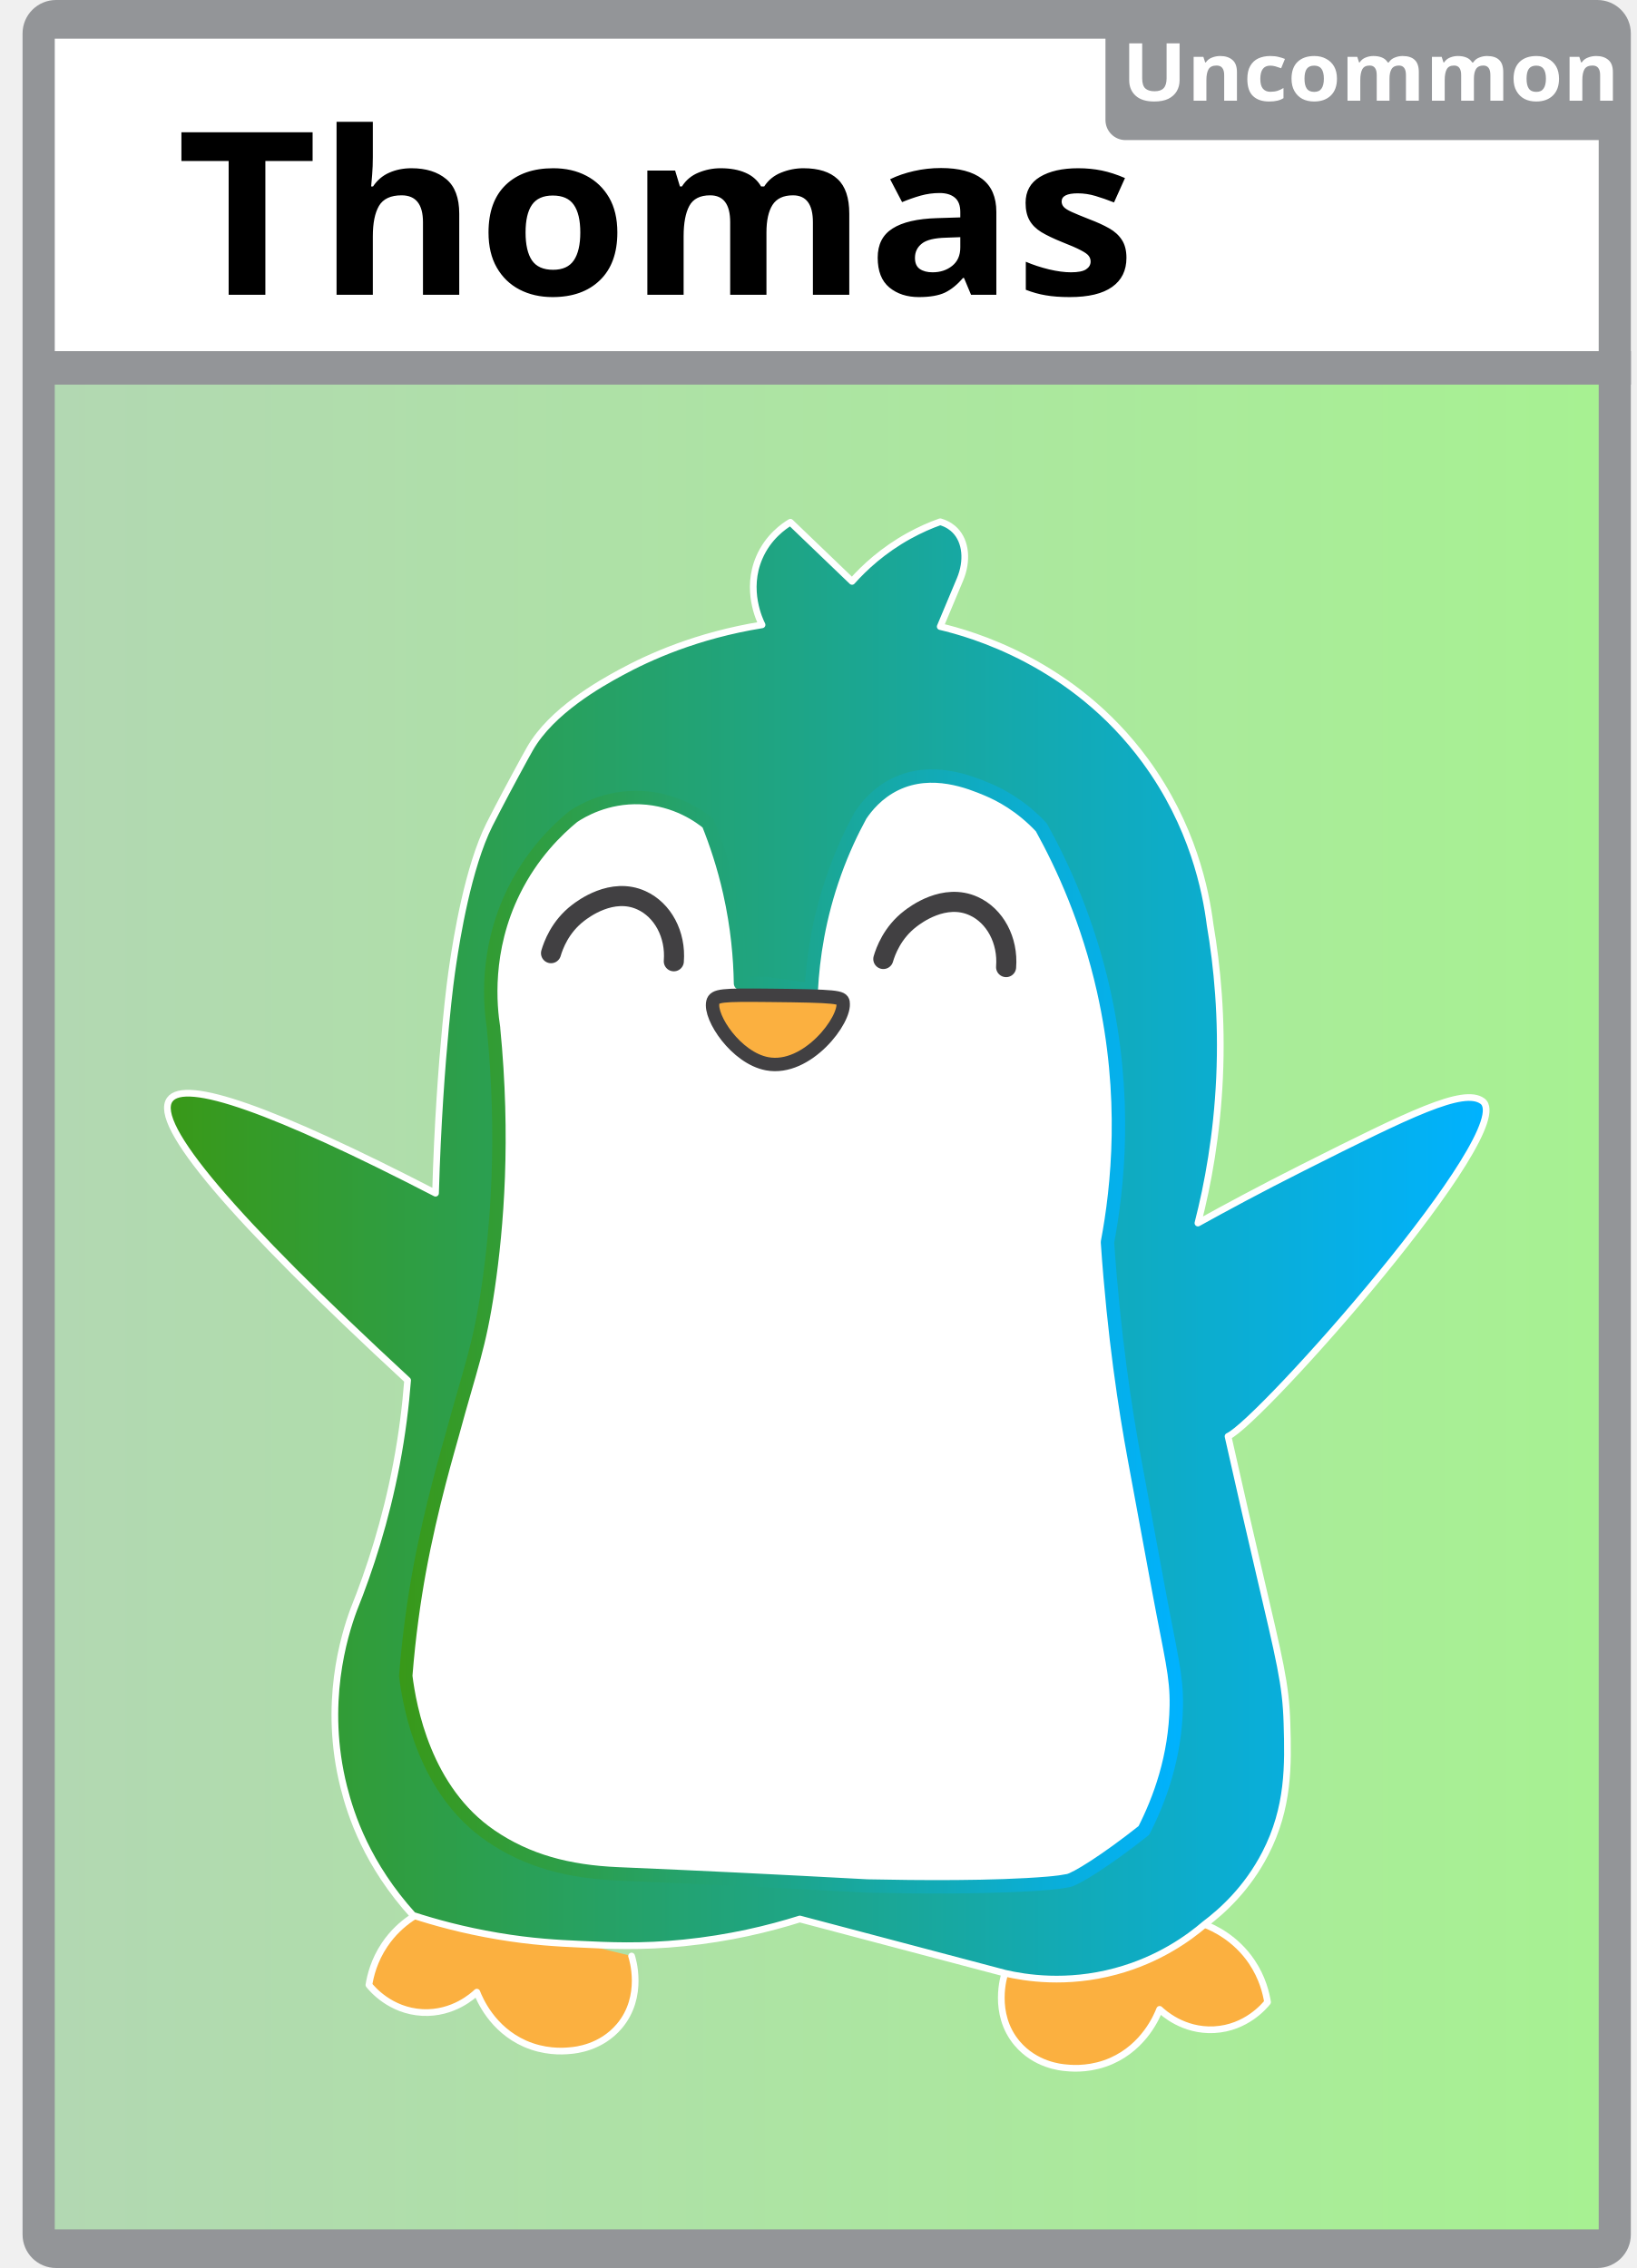
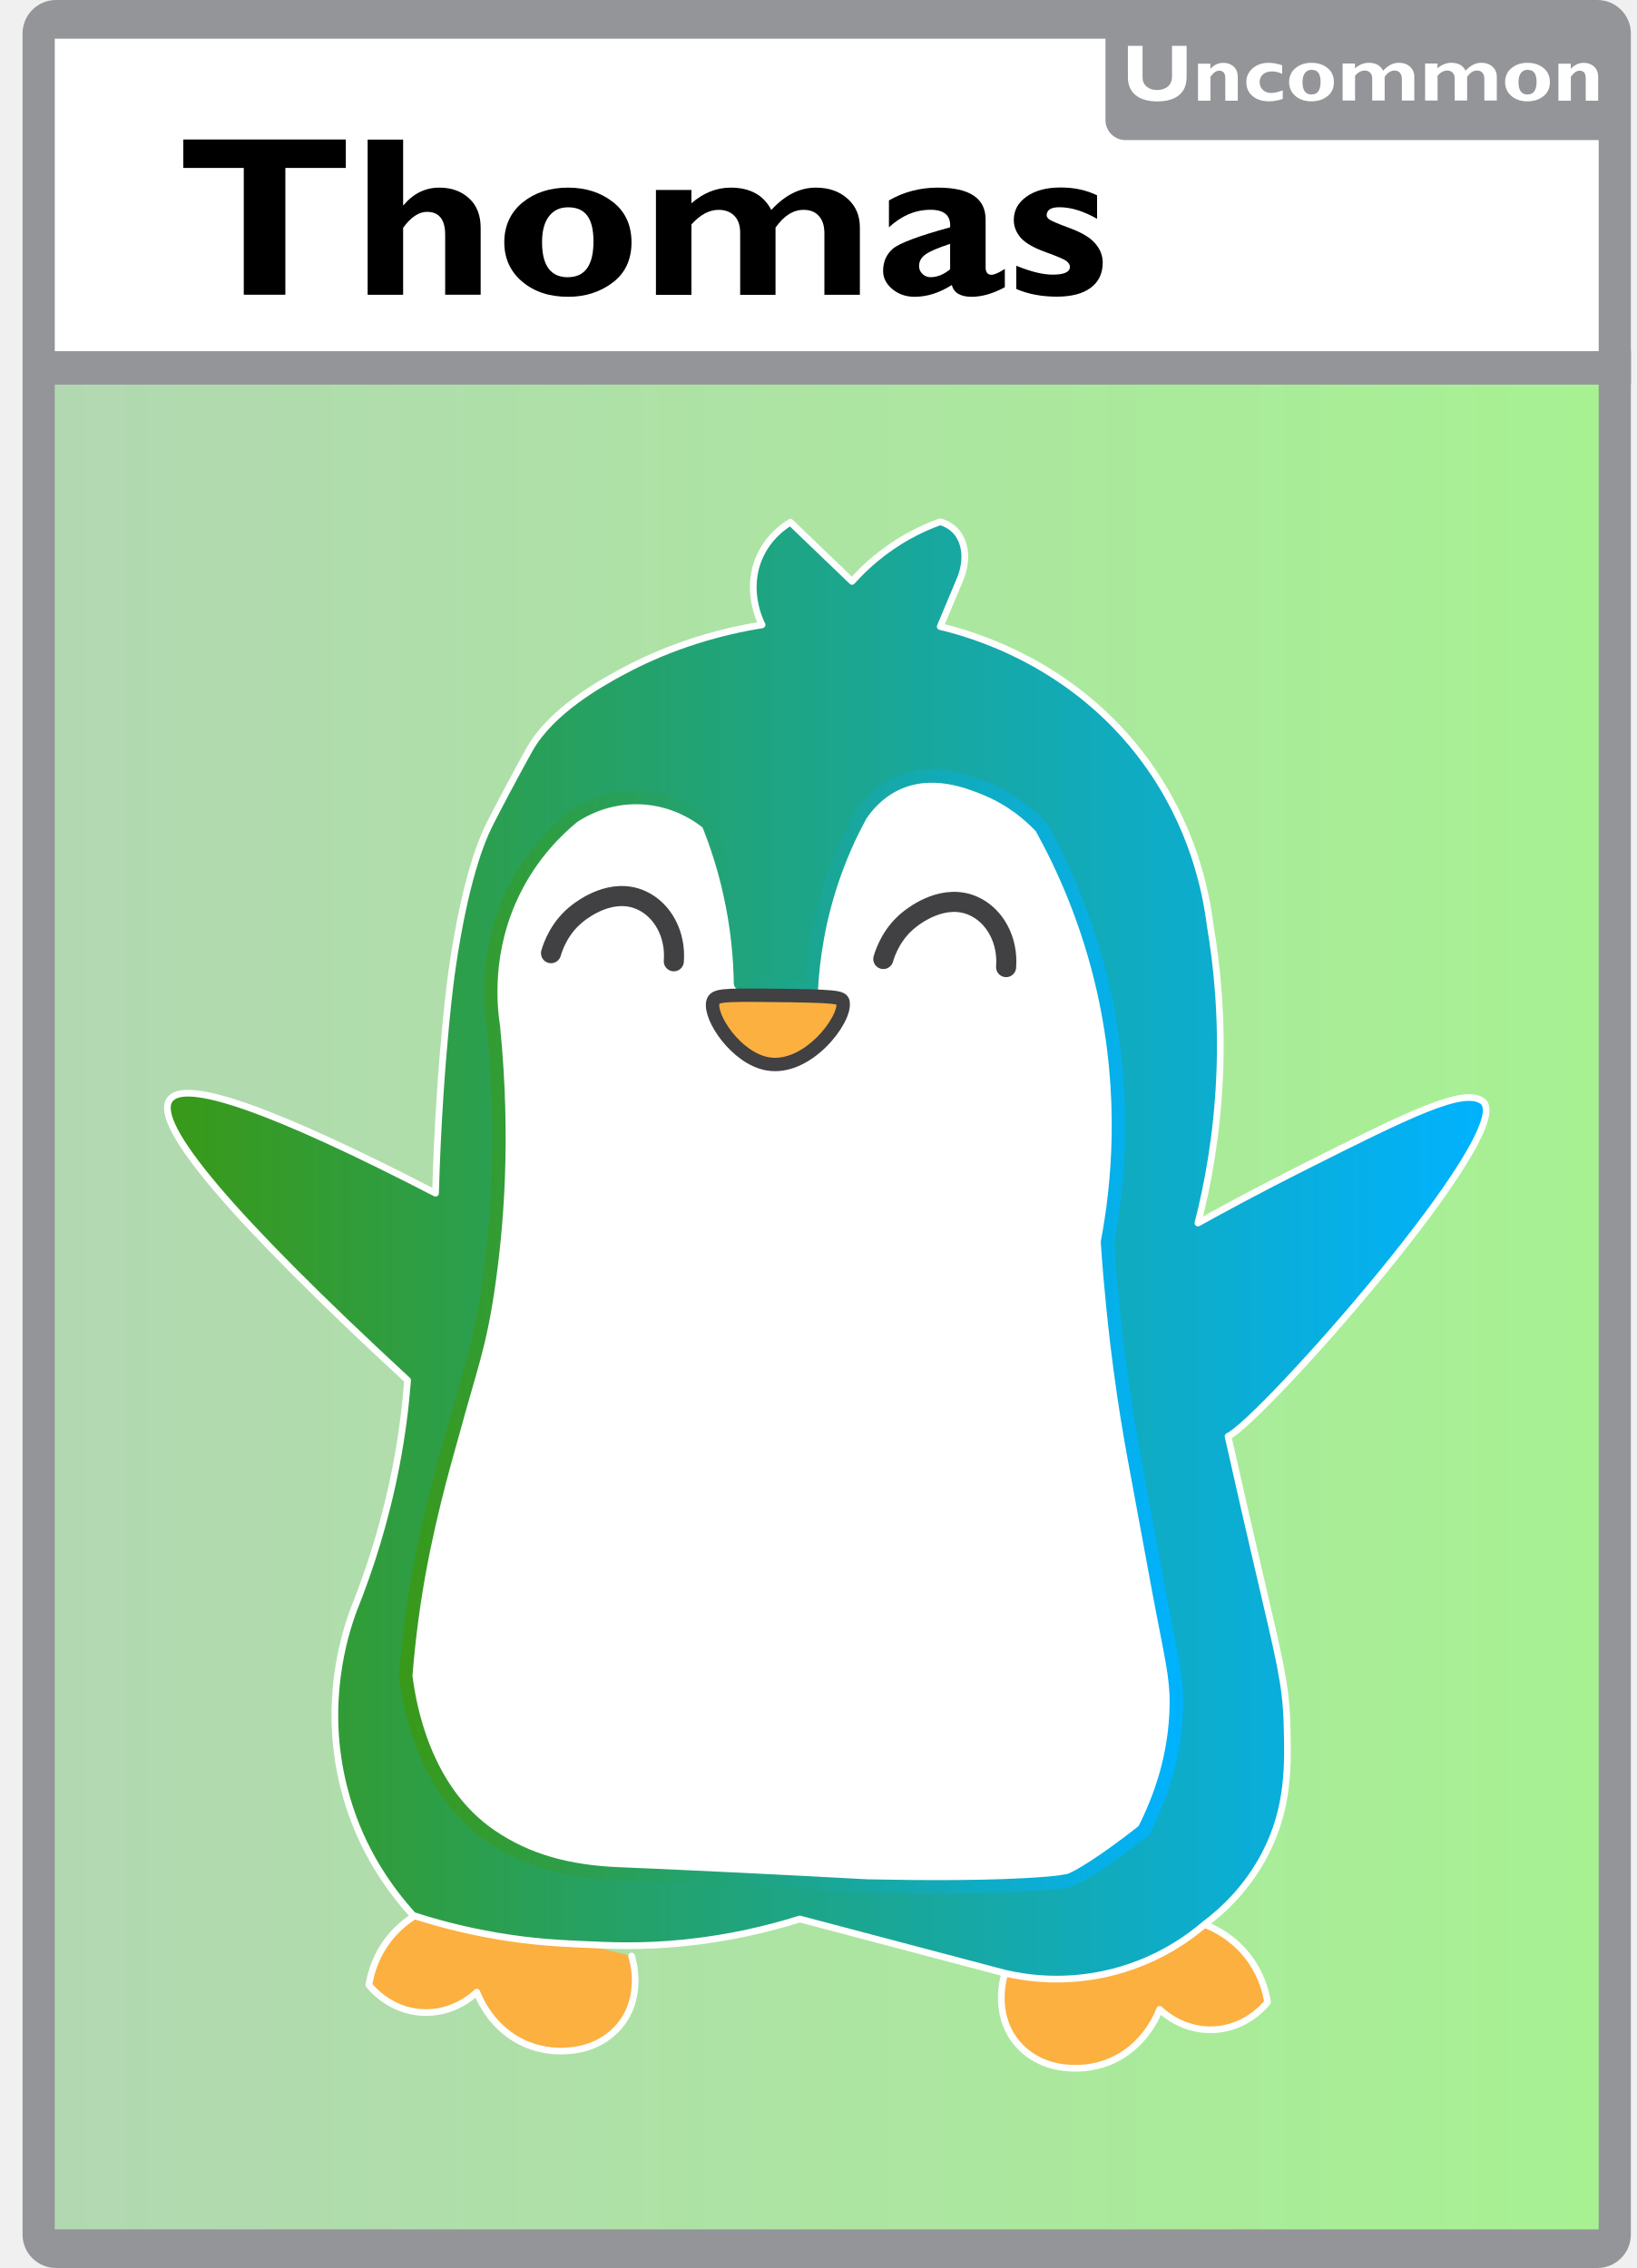
<svg xmlns="http://www.w3.org/2000/svg" id="Outline" width="244.38" height="338.83" viewBox="0 0 244.38 338.83">
  <defs>
    <style>
-       .cls-1 {
-         font-size: 34px;
-       }
- 
      .cls-1, .cls-2 {
-         font-family: GillSansMT-Bold, 'Gill Sans MT';
-         font-weight: 700;
-       }
- 
-       .cls-3, .cls-2, .cls-4 {
        fill: #fff;
      }

-       .cls-5, .cls-6 {
+       .cls-3, .cls-4 {
        stroke: #fff;
      }

-       .cls-5, .cls-6, .cls-7, .cls-4, .cls-8 {
+       .cls-3, .cls-4, .cls-5, .cls-2, .cls-6 {
        stroke-linecap: round;
        stroke-linejoin: round;
      }

-       .cls-5, .cls-8 {
+       .cls-3, .cls-6 {
        fill: #fbb040;
      }

-       .cls-6 {
+       .cls-4 {
        fill: url(#linear-gradient-2);
      }

-       .cls-9 {
+       .cls-7 {
        stroke: #939598;
        stroke-miterlimit: 10;
        stroke-width: 5px;
      }

-       .cls-9, .cls-7 {
+       .cls-7, .cls-5 {
        fill: none;
      }

-       .cls-2 {
-         font-size: 12px;
-       }
- 
-       .cls-10 {
+       .cls-8 {
        fill: #939598;
      }

-       .cls-7 {
+       .cls-5 {
        stroke-width: 3px;
      }

-       .cls-7, .cls-8 {
+       .cls-5, .cls-6 {
        stroke: #414042;
      }

-       .cls-4 {
+       .cls-2 {
        stroke: url(#linear-gradient-3);
      }

-       .cls-4, .cls-8 {
+       .cls-2, .cls-6 {
        stroke-width: 2px;
      }

-       .cls-11 {
+       .cls-9 {
        fill: url(#linear-gradient);
      }
    </style>
    <linearGradient id="linear-gradient" x1="8.18" y1="194.01" x2="238.78" y2="194.01" gradientUnits="userSpaceOnUse">
      <stop offset="0" stop-color="#b2d8b2" />
      <stop offset="1" stop-color="#a7f192" />
    </linearGradient>
    <linearGradient id="linear-gradient-2" x1="24.99" y1="186.82" x2="221.97" y2="186.82" gradientUnits="userSpaceOnUse">
      <stop offset="0" stop-color="#399918" />
      <stop offset="1" stop-color="#00b2ff" />
    </linearGradient>
    <linearGradient id="linear-gradient-3" x1="59.61" y1="198.9" x2="176.7" y2="198.9" gradientUnits="userSpaceOnUse">
      <stop offset="0" stop-color="#399918" />
      <stop offset="1" stop-color="#00b2ff" />
    </linearGradient>
  </defs>
-   <rect class="cls-10" x="3.37" width="240.21" height="338.83" rx="5" ry="5" />
-   <rect class="cls-11" x="8.18" y="54.96" width="230.6" height="278.1" />
-   <path class="cls-5" d="M94.33,292.22c.11.31,1.93,6.01-1.81,10.46-2.73,3.25-6.55,3.61-7.32,3.67-1.34.14-3.94.22-6.79-1.03-4.91-2.17-6.79-6.67-7.19-7.7-.51.48-3.52,3.27-8.13,3.04-4.81-.25-7.57-3.59-7.99-4.12.22-1.37.77-3.66,2.35-6.01,2.41-3.58,5.71-5.08,7.05-5.6" />
-   <path class="cls-5" d="M150.09,294.79c-.11.31-1.93,6.01,1.81,10.46,2.73,3.25,6.55,3.61,7.32,3.67,1.34.14,3.94.22,6.79-1.03,4.91-2.17,6.79-6.67,7.19-7.7.51.48,3.52,3.27,8.13,3.04,4.81-.25,7.57-3.59,7.99-4.12-.22-1.37-.77-3.66-2.35-6.01-2.41-3.58-5.71-5.08-7.05-5.6" />
-   <path class="cls-6" d="M183.42,214.59c1.86,8.28,3.43,15.13,4.57,19.98,3.17,13.61,4.05,16.95,4.23,22.88.19,6.22.3,12.6-3.23,19.44-2.72,5.29-6.5,8.68-9.06,10.6-2.31,1.98-6.78,5.27-13.3,7.02-7.35,1.98-13.51.98-16.53.28-10.21-2.7-20.43-5.4-30.64-8.1-4.65,1.46-10.5,2.88-17.33,3.57-6.33.65-11.31.4-15.45.2-3.33-.15-7.25-.35-12.36-1.22-5.16-.87-9.44-2.06-12.63-3.1-6.85-7.58-9.26-14.86-10.35-19.18-3.12-12.4.06-22.6,1.48-26.46,2.42-6.01,4.78-13.3,6.39-21.74.85-4.47,1.37-8.68,1.67-12.55-26.28-24.29-38.12-38.27-35.53-41.92,2.26-3.19,15.49,1.47,39.7,13.97.3-10.47.94-18.96,1.51-24.99.5-5.26.86-7.76,1.11-9.43.52-3.46,2.22-14.24,5.44-20.66.25-.49,1.79-3.52,3.9-7.42.93-1.73,1.87-3.44,2.15-3.92,3.23-5.65,10.5-9.71,13.5-11.34,4.28-2.33,11.4-5.57,21.16-7.15-.34-.68-2.51-5.2-.41-10.06,1.32-3.07,3.66-4.68,4.64-5.27,3.07,2.95,6.14,5.89,9.21,8.84,1.86-2.09,4.65-4.68,8.53-6.82,1.64-.9,3.21-1.59,4.64-2.09,1.15.33,1.84.9,2.21,1.28,1.64,1.67,1.91,4.57.74,7.35-.98,2.35-1.97,4.69-2.95,7.03,4.53,1.07,19.81,5.29,30.63,20.05,7.09,9.66,9.04,19.44,9.68,24.5,1.04,6.11,1.82,13.89,1.41,22.88-.39,8.54-1.74,15.88-3.23,21.68,4.02-2.23,9.36-5.11,15.72-8.31,15.92-8,23.94-11.96,26.77-9.91,5.67,4.11-33.24,48-37.99,50.08Z" />
-   <path class="cls-4" d="M73.71,153.57c1.63,16.53.53,29.76-.81,38.88-1.3,8.85-2.63,11.85-5.31,21.75-.51,1.9-3.17,10.71-4.97,20.58-.78,4.28-1.54,9.53-2.02,15.59.59,4.71,2.82,17.15,12.7,23.9,5.45,3.72,11.54,5.35,18.94,5.67,5.88.25,11.8.52,17.74.81,6.55.32,13.07.66,19.55,1.01,7.42.16,19.02.27,27.01-.41.43-.04,1-.09,1.69-.18,0,0,.69-.1,1.33-.22,1.11-.21,5.62-2.99,11.29-7.49,2.37-4.65,4.71-11.01,4.84-18.63.07-4.52-.78-7.31-2.62-17.21-1.22-6.55-2.41-13.1-3.63-19.64-1.38-7.45-3.07-18.36-4.03-32.4,1.55-8.22,2.99-21.74-.6-37.67-2.31-10.24-6.02-18.42-9.27-24.3-3.08-3.3-6.23-4.9-8.06-5.67-2.56-1.07-8.24-3.43-13.7-.81-2.76,1.33-4.41,3.42-5.24,4.66-1.33,2.43-2.66,5.27-3.83,8.51-2.43,6.74-3.29,12.87-3.54,17.59-2.31-.33-4.62-.65-6.94-.98h-3.63c-.06-3.78-.45-8.41-1.61-13.57-.89-3.97-2.06-7.43-3.22-10.33-1.12-.92-4.71-3.63-10.08-3.85-5.16-.21-8.85,2.02-10.08,2.84-2.41,1.98-6.13,5.57-8.87,11.14-4.37,8.87-3.53,17.2-3.02,20.45Z" />
-   <path class="cls-7" d="M82.3,142.4c.34-1.15,1.33-3.94,4.05-6.02.72-.55,5.06-3.88,9.45-1.88,3.18,1.44,5.16,5.11,4.84,9.11" />
-   <path class="cls-7" d="M131.93,143.27c.34-1.15,1.33-3.94,4.05-6.02.72-.55,5.06-3.88,9.45-1.88,3.18,1.44,5.16,5.11,4.84,9.11" />
-   <path class="cls-8" d="M125.92,149.72c-.16-.77-.87-.92-11.02-1.02-7.05-.07-8.18-.02-8.43,1.02-.53,2.28,3.48,8.33,8.1,9.2,6,1.13,11.86-6.66,11.34-9.2Z" />
-   <rect class="cls-3" x="8.18" y="5.78" width="230.6" height="49.18" />
-   <path class="cls-10" d="M165.11,5.17h74.9v15.76h-71.9c-1.66,0-3-1.34-3-3V5.17h0Z" />
-   <text class="cls-1" transform="translate(26.36 44.04) scale(1.07 1)">
-     <tspan x="0" y="0">Thomas</tspan>
-   </text>
-   <text class="cls-2" transform="translate(167.57 15.04) scale(1.07 1)">
-     <tspan x="0" y="0">Uncommon</tspan>
-   </text>
-   <line class="cls-9" x1="5.96" y1="54.96" x2="243.59" y2="54.96" />
+   <rect class="cls-8" x="3.37" width="240.21" height="338.83" rx="5" ry="5" />
+   <rect class="cls-9" x="8.18" y="54.96" width="230.6" height="278.1" />
+   <path class="cls-3" d="M94.33,292.22c.11.31,1.93,6.01-1.81,10.46-2.73,3.25-6.55,3.61-7.32,3.67-1.34.14-3.94.22-6.79-1.03-4.91-2.17-6.79-6.67-7.19-7.7-.51.48-3.52,3.27-8.13,3.04-4.81-.25-7.57-3.59-7.99-4.12.22-1.37.77-3.66,2.35-6.01,2.41-3.58,5.71-5.08,7.05-5.6" />
+   <path class="cls-3" d="M150.09,294.79c-.11.31-1.93,6.01,1.81,10.46,2.73,3.25,6.55,3.61,7.32,3.67,1.34.14,3.94.22,6.79-1.03,4.91-2.17,6.79-6.67,7.19-7.7.51.48,3.52,3.27,8.13,3.04,4.81-.25,7.57-3.59,7.99-4.12-.22-1.37-.77-3.66-2.35-6.01-2.41-3.58-5.71-5.08-7.05-5.6" />
+   <path class="cls-4" d="M183.42,214.59c1.86,8.28,3.43,15.13,4.57,19.98,3.17,13.61,4.05,16.95,4.23,22.88.19,6.22.3,12.6-3.23,19.44-2.72,5.29-6.5,8.68-9.06,10.6-2.31,1.98-6.78,5.27-13.3,7.02-7.35,1.98-13.51.98-16.53.28-10.21-2.7-20.43-5.4-30.64-8.1-4.65,1.46-10.5,2.88-17.33,3.57-6.33.65-11.31.4-15.45.2-3.33-.15-7.25-.35-12.36-1.22-5.16-.87-9.44-2.06-12.63-3.1-6.85-7.58-9.26-14.86-10.35-19.18-3.12-12.4.06-22.6,1.48-26.46,2.42-6.01,4.78-13.3,6.39-21.74.85-4.47,1.37-8.68,1.67-12.55-26.28-24.29-38.12-38.27-35.53-41.92,2.26-3.19,15.49,1.47,39.7,13.97.3-10.47.94-18.96,1.51-24.99.5-5.26.86-7.76,1.11-9.43.52-3.46,2.22-14.24,5.44-20.66.25-.49,1.79-3.52,3.9-7.42.93-1.73,1.87-3.44,2.15-3.92,3.23-5.65,10.5-9.71,13.5-11.34,4.28-2.33,11.4-5.57,21.16-7.15-.34-.68-2.51-5.2-.41-10.06,1.32-3.07,3.66-4.68,4.64-5.27,3.07,2.95,6.14,5.89,9.21,8.84,1.86-2.09,4.65-4.68,8.53-6.82,1.64-.9,3.21-1.59,4.64-2.09,1.15.33,1.84.9,2.21,1.28,1.64,1.67,1.91,4.57.74,7.35-.98,2.35-1.97,4.69-2.95,7.03,4.53,1.07,19.81,5.29,30.63,20.05,7.09,9.66,9.04,19.44,9.68,24.5,1.04,6.11,1.82,13.89,1.41,22.88-.39,8.54-1.74,15.88-3.23,21.68,4.02-2.23,9.36-5.11,15.72-8.31,15.92-8,23.94-11.96,26.77-9.91,5.67,4.11-33.24,48-37.99,50.08Z" />
+   <path class="cls-2" d="M73.71,153.57c1.63,16.53.53,29.76-.81,38.88-1.3,8.85-2.63,11.85-5.31,21.75-.51,1.9-3.17,10.71-4.97,20.58-.78,4.28-1.54,9.53-2.02,15.59.59,4.71,2.82,17.15,12.7,23.9,5.45,3.72,11.54,5.35,18.94,5.67,5.88.25,11.8.52,17.74.81,6.55.32,13.07.66,19.55,1.01,7.42.16,19.02.27,27.01-.41.43-.04,1-.09,1.69-.18,0,0,.69-.1,1.33-.22,1.11-.21,5.62-2.99,11.29-7.49,2.37-4.65,4.71-11.01,4.84-18.63.07-4.52-.78-7.31-2.62-17.21-1.22-6.55-2.41-13.1-3.63-19.64-1.38-7.45-3.07-18.36-4.03-32.4,1.55-8.22,2.99-21.74-.6-37.67-2.31-10.24-6.02-18.42-9.27-24.3-3.08-3.3-6.23-4.9-8.06-5.67-2.56-1.07-8.24-3.43-13.7-.81-2.76,1.33-4.41,3.42-5.24,4.66-1.33,2.43-2.66,5.27-3.83,8.51-2.43,6.74-3.29,12.87-3.54,17.59-2.31-.33-4.62-.65-6.94-.98h-3.63c-.06-3.78-.45-8.41-1.61-13.57-.89-3.97-2.06-7.43-3.22-10.33-1.12-.92-4.71-3.63-10.08-3.85-5.16-.21-8.85,2.02-10.08,2.84-2.41,1.98-6.13,5.57-8.87,11.14-4.37,8.87-3.53,17.2-3.02,20.45Z" />
+   <path class="cls-5" d="M82.3,142.4c.34-1.15,1.33-3.94,4.05-6.02.72-.55,5.06-3.88,9.45-1.88,3.18,1.44,5.16,5.11,4.84,9.11" />
+   <path class="cls-5" d="M131.93,143.27c.34-1.15,1.33-3.94,4.05-6.02.72-.55,5.06-3.88,9.45-1.88,3.18,1.44,5.16,5.11,4.84,9.11" />
+   <path class="cls-6" d="M125.92,149.72c-.16-.77-.87-.92-11.02-1.02-7.05-.07-8.18-.02-8.43,1.02-.53,2.28,3.48,8.33,8.1,9.2,6,1.13,11.86-6.66,11.34-9.2Z" />
+   <rect class="cls-1" x="8.18" y="5.78" width="230.6" height="49.18" />
+   <path class="cls-8" d="M165.11,5.17h74.9v15.76h-71.9c-1.66,0-3-1.34-3-3V5.17h0Z" />
+   <g>
+     <path d="M51.65,20.84v4.25h-9.03v18.94h-6.21v-18.94h-9.03v-4.25h24.27Z" />
+     <path d="M60.21,20.84v9.81h.07c1.47-1.75,3.25-2.62,5.34-2.62,1.8,0,3.27.53,4.43,1.59,1.16,1.06,1.74,2.53,1.74,4.41v10h-5.3v-8.96c0-2.28-.91-3.42-2.73-3.42-1.2,0-2.39.79-3.55,2.38v10.01h-5.3v-23.19h5.3Z" />
+     <path d="M84.84,28.03c2.64,0,4.88.72,6.72,2.16,1.84,1.44,2.76,3.45,2.76,6.02s-.93,4.58-2.8,6c-1.87,1.42-4.09,2.13-6.67,2.13-2.8,0-5.08-.76-6.86-2.27s-2.67-3.48-2.67-5.89.91-4.43,2.72-5.92c1.81-1.48,4.08-2.23,6.81-2.23ZM84.84,41.41c2.53,0,3.8-1.78,3.8-5.34s-1.27-5.1-3.8-5.1c-1.21,0-2.16.45-2.85,1.35s-1.03,2.18-1.03,3.86c0,3.49,1.29,5.24,3.87,5.24Z" />
+     <path d="M103.27,28.36v2.01c1.8-1.56,3.75-2.34,5.86-2.34,2.89,0,4.92,1.11,6.07,3.34,2.04-2.22,4.25-3.34,6.64-3.34,1.94,0,3.52.55,4.75,1.65s1.84,2.53,1.84,4.29v10.07h-5.3v-9.19c0-1.11-.27-1.97-.82-2.58-.55-.62-1.31-.92-2.29-.92-1.55,0-2.95.89-4.19,2.66v10.04h-5.28v-9.29c0-1.1-.29-1.94-.88-2.53-.59-.59-1.37-.88-2.35-.88-1.39,0-2.74.73-4.05,2.18v10.52h-5.3v-15.67h5.3Z" />
+     <path d="M150.08,40.17v2.74c-1.76.95-3.42,1.43-4.96,1.43-1.67,0-2.65-.59-2.96-1.76-1.84,1.17-3.69,1.76-5.55,1.76-1.31,0-2.42-.39-3.34-1.16-.92-.77-1.37-1.67-1.37-2.69,0-1.36.47-2.46,1.42-3.3.95-.84,3.81-1.92,8.59-3.23.12-1.75-.86-2.62-2.93-2.62-2.25,0-4.32.87-6.21,2.62v-4.02c2.21-1.27,4.65-1.91,7.3-1.91,4.76,0,7.14,1.59,7.14,4.77v7.15c0,.73.29,1.1.87,1.1.44,0,1.11-.29,2-.88ZM141.91,40.23v-3.8c-1.77.58-2.99,1.1-3.65,1.56s-.99,1.05-.99,1.76c0,.46.17.85.5,1.17s.74.49,1.21.49c1,0,1.97-.39,2.93-1.18Z" />
+     <path d="M163.86,29.19v3.5c-2.02-1.15-3.9-1.73-5.62-1.73-1.27,0-1.91.4-1.91,1.21,0,.21.13.42.4.62.27.21,1.29.64,3.08,1.3,1.78.66,3.04,1.42,3.78,2.29.74.86,1.11,1.81,1.11,2.84,0,1.63-.6,2.89-1.79,3.77-1.19.89-2.88,1.33-5.09,1.33s-4.27-.38-6.03-1.15v-3.47c2.17.89,3.98,1.33,5.44,1.33,1.71,0,2.57-.39,2.57-1.16,0-.3-.16-.58-.48-.84-.32-.27-1.38-.73-3.19-1.38-1.81-.66-3.04-1.38-3.71-2.17s-1-1.66-1-2.63c0-1.43.64-2.59,1.92-3.49,1.28-.9,2.96-1.35,5.06-1.35s3.83.39,5.44,1.16Z" />
+   </g>
+   <g>
+     <path class="cls-1" d="M175.05,6.85h2.18v4.65c0,1.2-.38,2.1-1.14,2.72-.76.62-1.84.93-3.24.93s-2.47-.31-3.24-.94c-.77-.62-1.15-1.52-1.15-2.7v-4.66h2.19v4.71c0,.57.2,1.03.6,1.37s.92.52,1.57.52,1.21-.18,1.62-.53c.4-.35.61-.85.61-1.5v-4.56Z" />
+     <path class="cls-1" d="M180.78,9.5v.79c.55-.6,1.19-.9,1.93-.9.62,0,1.13.18,1.54.55s.62.89.62,1.58v3.52h-1.86v-3.37c0-.74-.31-1.11-.92-1.11-.44,0-.87.3-1.3.91v3.57h-1.86v-5.53h1.86Z" />
+     <path class="cls-1" d="M191.59,13.52v1.25c-.73.25-1.4.37-2,.37-1.04,0-1.88-.26-2.5-.78-.62-.52-.94-1.21-.94-2.07s.31-1.53.94-2.08,1.43-.82,2.41-.82c.63,0,1.29.12,2,.36v1.29c-.51-.25-1.02-.37-1.52-.37-.56,0-1,.15-1.34.43-.33.29-.5.68-.5,1.16s.16.88.49,1.18c.33.3.75.45,1.29.45.39,0,.95-.13,1.67-.38Z" />
+     <path class="cls-1" d="M195.9,9.39c.93,0,1.72.25,2.36.76s.97,1.22.97,2.12-.33,1.62-.99,2.12c-.66.5-1.44.75-2.35.75-.98,0-1.79-.27-2.41-.8-.62-.53-.94-1.23-.94-2.08s.32-1.56.96-2.09c.64-.52,1.44-.79,2.39-.79ZM195.9,14.11c.89,0,1.34-.63,1.34-1.88s-.45-1.8-1.34-1.8c-.43,0-.76.16-1,.48-.24.32-.36.77-.36,1.36,0,1.23.45,1.85,1.36,1.85Z" />
+     <path class="cls-1" d="M202.38,9.5v.71c.63-.55,1.32-.83,2.06-.83,1.02,0,1.73.39,2.14,1.18.72-.79,1.5-1.18,2.34-1.18.68,0,1.24.19,1.67.58.43.39.65.89.65,1.51v3.55h-1.86v-3.24c0-.39-.1-.69-.29-.91-.19-.22-.46-.33-.81-.33-.54,0-1.04.31-1.47.94v3.54h-1.86v-3.28c0-.39-.1-.68-.31-.89-.21-.21-.48-.31-.83-.31-.49,0-.96.26-1.42.77v3.71h-1.86v-5.53h1.86Z" />
+     <path class="cls-1" d="M214.7,9.5v.71c.63-.55,1.32-.83,2.06-.83,1.02,0,1.73.39,2.14,1.18.72-.79,1.5-1.18,2.34-1.18.68,0,1.24.19,1.67.58.43.39.65.89.65,1.51v3.55h-1.86v-3.24c0-.39-.1-.69-.29-.91-.19-.22-.46-.33-.81-.33-.54,0-1.04.31-1.47.94v3.54h-1.86v-3.28c0-.39-.1-.68-.31-.89-.21-.21-.48-.31-.83-.31-.49,0-.96.26-1.42.77v3.71h-1.86v-5.53h1.86Z" />
+     <path class="cls-1" d="M228.16,9.39c.93,0,1.72.25,2.36.76s.97,1.22.97,2.12-.33,1.62-.99,2.12c-.66.5-1.44.75-2.35.75-.98,0-1.79-.27-2.41-.8-.62-.53-.94-1.23-.94-2.08s.32-1.56.96-2.09c.64-.52,1.44-.79,2.39-.79ZM228.16,14.11c.89,0,1.34-.63,1.34-1.88s-.45-1.8-1.34-1.8c-.43,0-.76.16-1,.48-.24.32-.36.77-.36,1.36,0,1.23.45,1.85,1.36,1.85Z" />
+     <path class="cls-1" d="M234.61,9.5v.79c.55-.6,1.19-.9,1.93-.9.62,0,1.13.18,1.54.55s.62.89.62,1.58v3.52h-1.86v-3.37c0-.74-.31-1.11-.92-1.11-.44,0-.87.3-1.3.91v3.57h-1.86v-5.53h1.86Z" />
+   </g>
+   <line class="cls-7" x1="5.96" y1="54.96" x2="243.59" y2="54.96" />
</svg>
